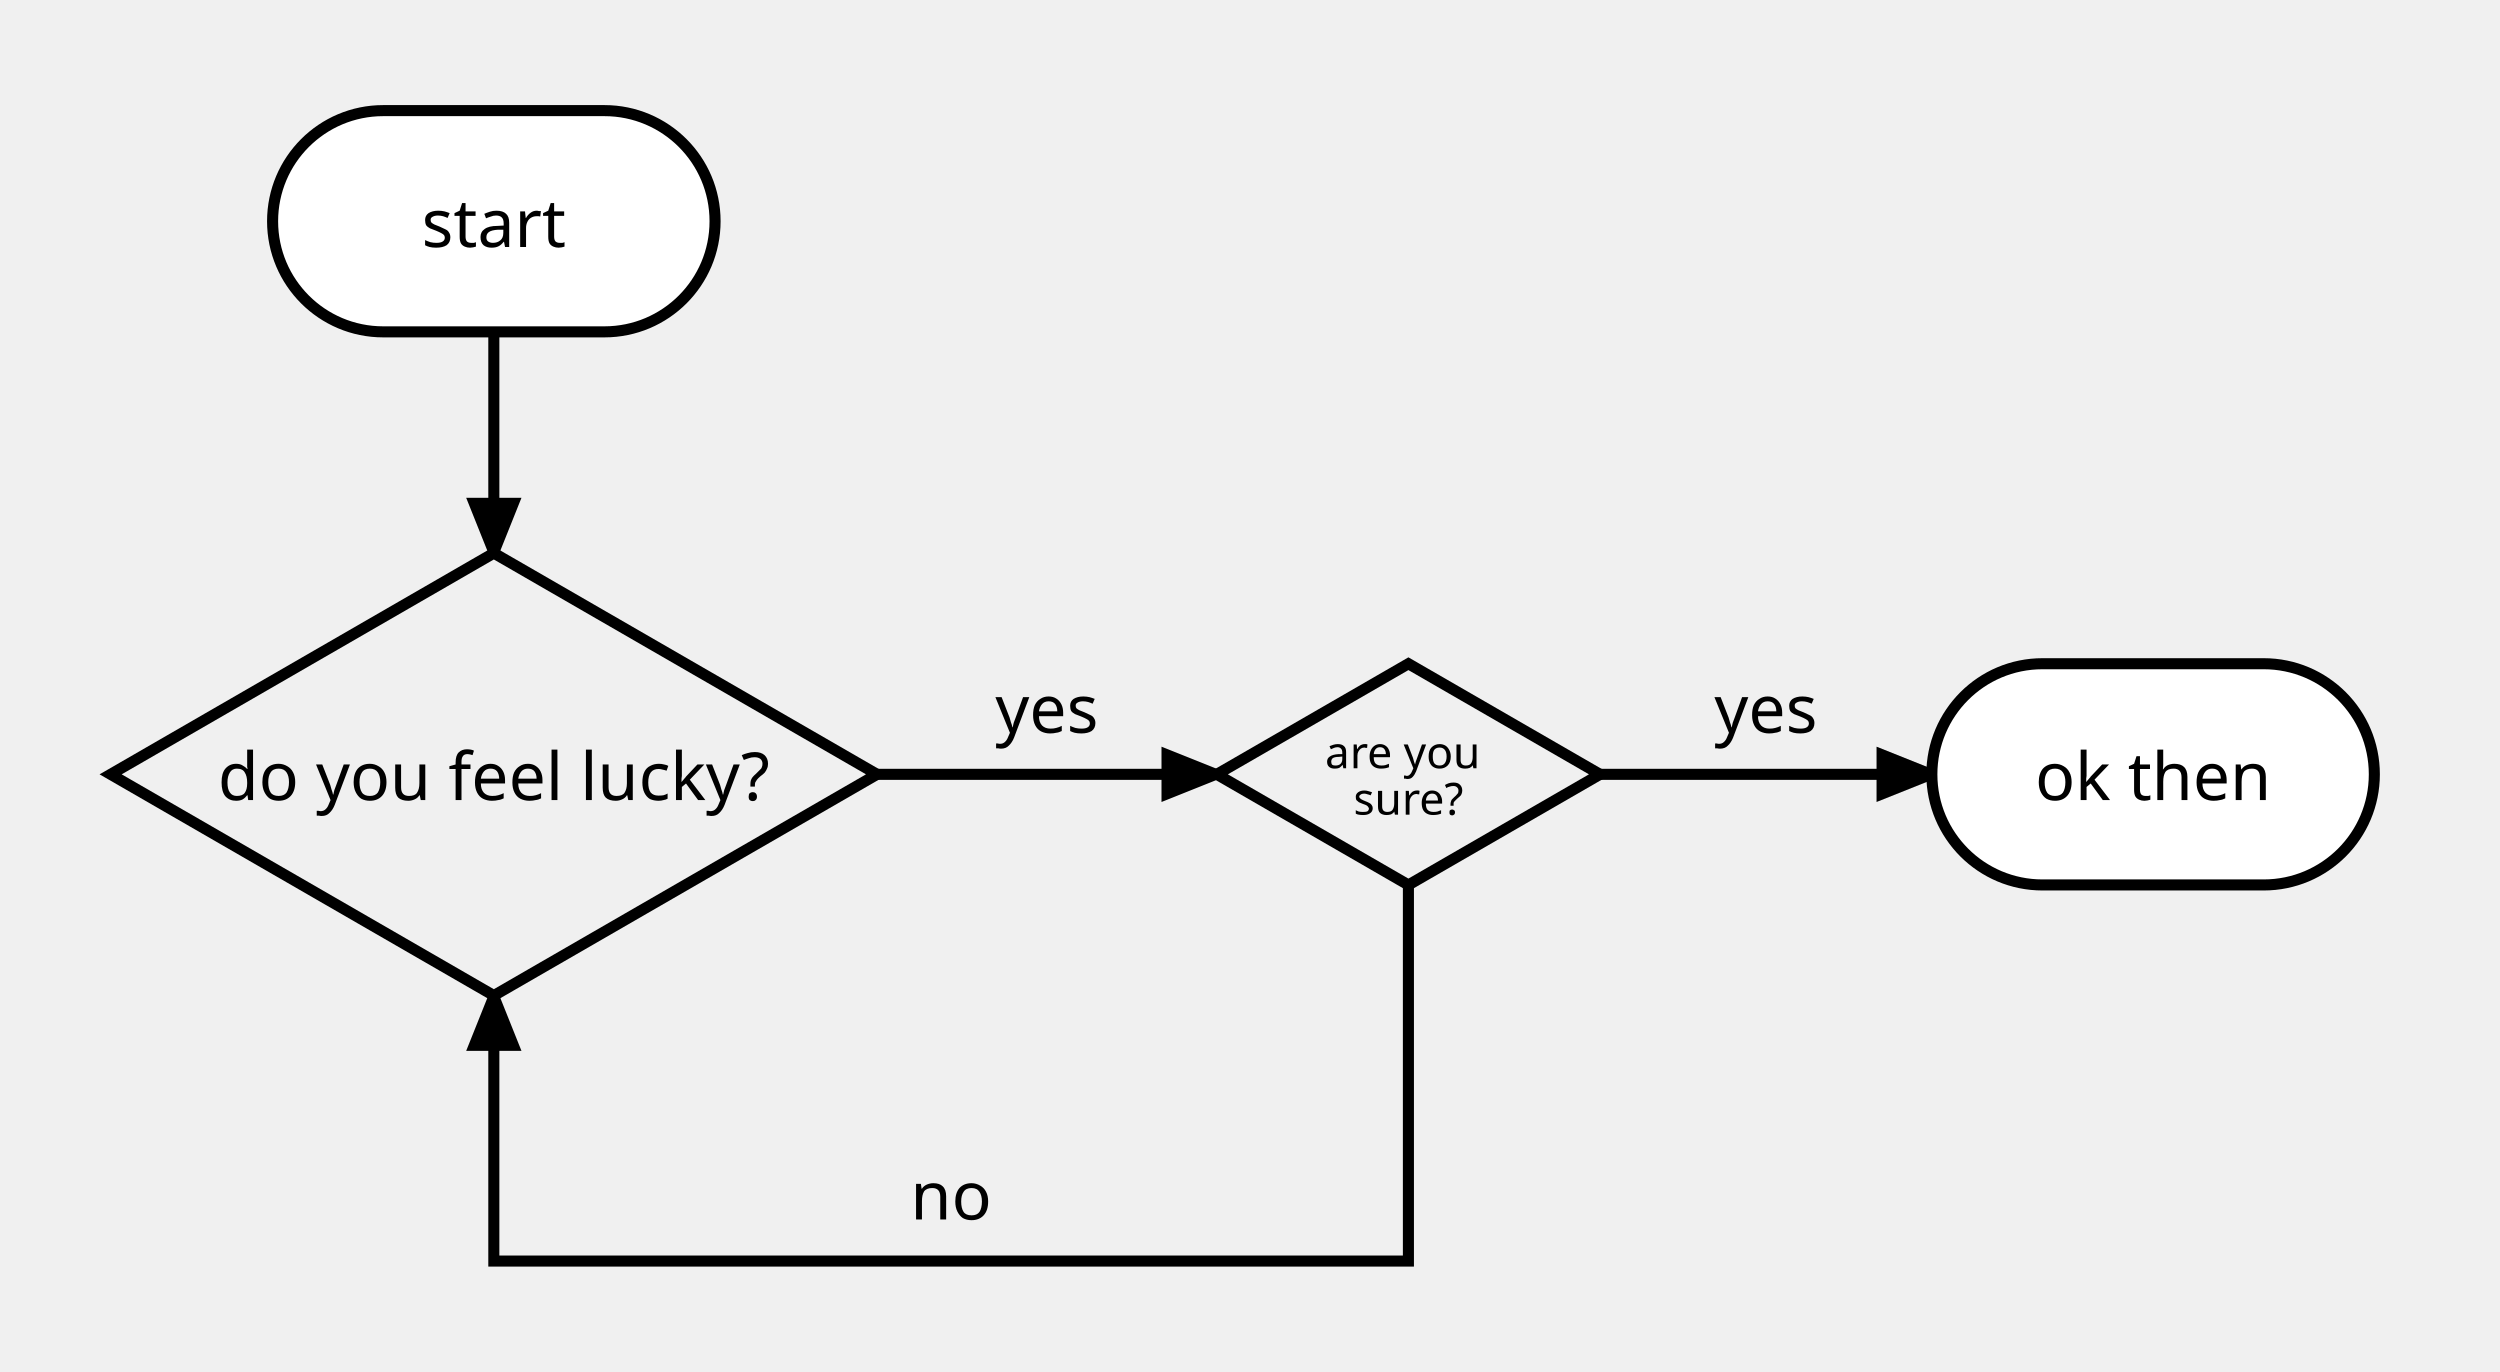
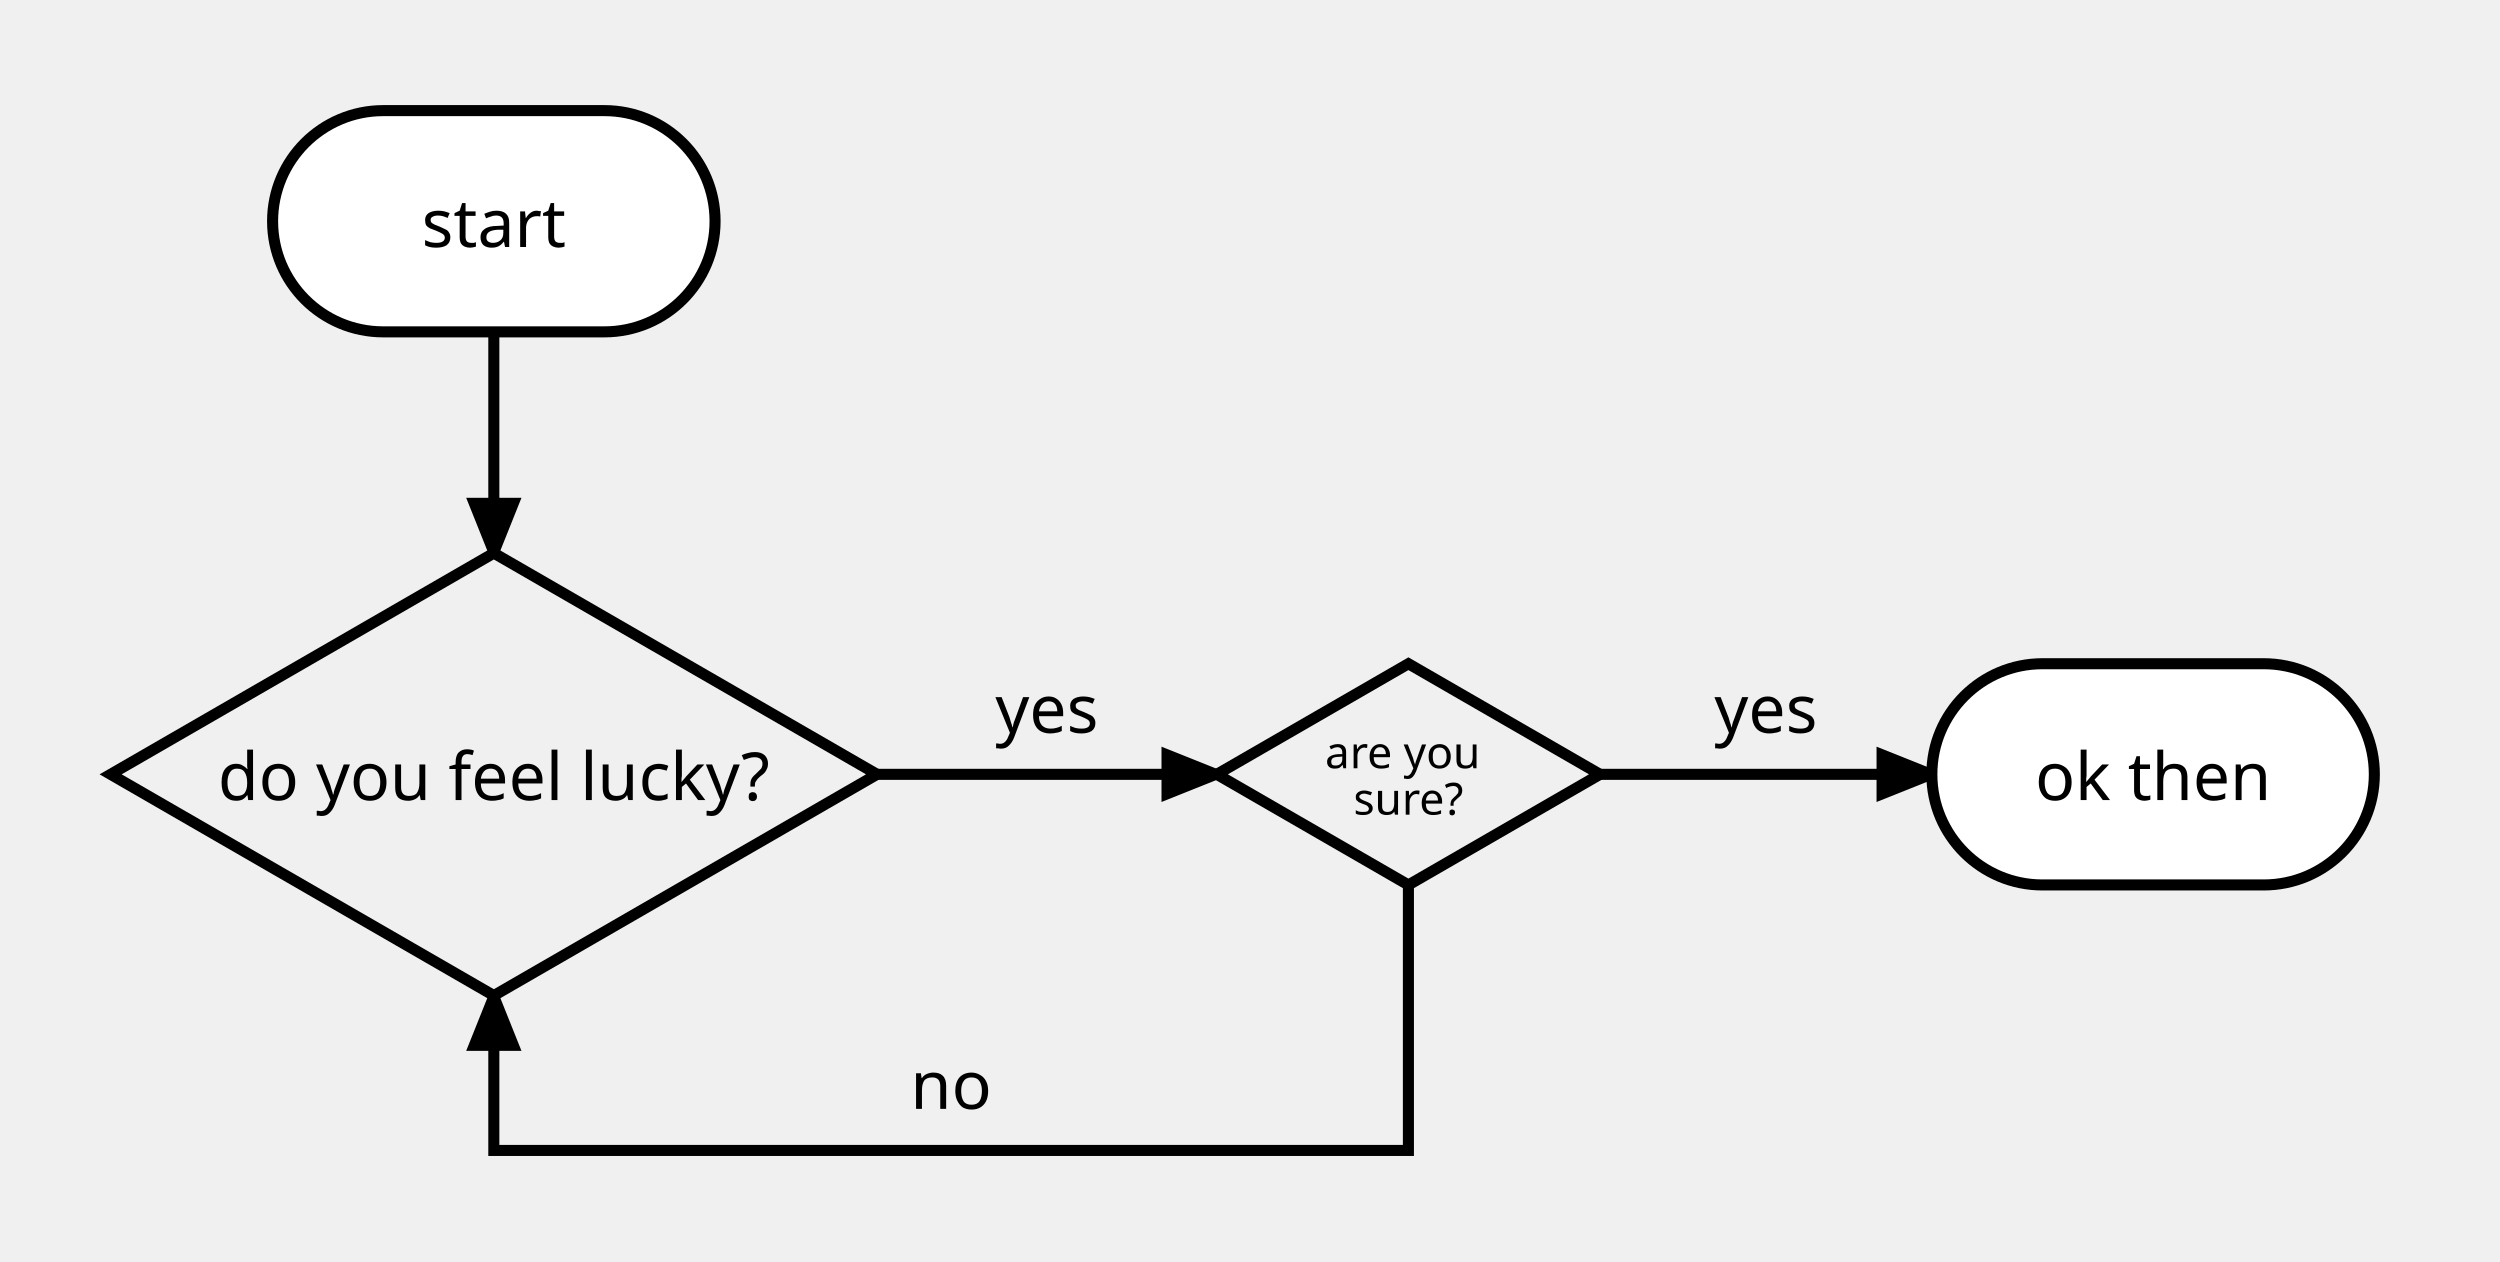
- <svg xmlns="http://www.w3.org/2000/svg" version="1.1" width="113mm" height="62mm" viewBox="-5 -35 113 62">
+ <svg xmlns="http://www.w3.org/2000/svg" version="1.1" width="113mm" height="57mm" viewBox="-5 -35 113 57">
  <defs>
    <marker id="d-arrow" refX="1" refY="0.5" orient="auto-start-reverse" markerWidth="6" markerHeight="5" viewBox="0 0 1 1">
      <path d="M 0 0 1 0.4 1 0.6 0 1" style="stroke: none; fill: context-stroke;" />
    </marker>
  </defs>
  <style>
    
      line, polyline, path { stroke-width: 0.5; fill: none; stroke: black; }
      text { stroke-width: 0; font-family: sans-serif; font-size: 3px; fill: black; stroke: white; }
      rect, circle, ellipse, polygon { stroke-width: 0.5; fill: white; stroke: black; }
      text { stroke-linejoin: round; paint-order: stroke; }
      text.d-text, tspan.d-text { text-anchor: middle; dominant-baseline: central; }
      text.d-text-small, tspan.d-text-small { font-size: 2px; }
      tspan { dominant-baseline: inherit; }
      text.d-text-bottom, tspan.d-text-bottom { dominant-baseline: text-after-edge; }
      marker path { fill: inherit; }
      line.d-arrow, polyline.d-arrow, path.d-arrow { marker-end: url(#d-arrow); }
    
  </style>
  <path id="q1" d="M0 0 l17.321 -10l17.321 10l-17.321 10z" class="diamond" />
  <text x="17.321" y="0" class="d-text diamond">do you feel lucky?</text>
  <path id="q2" d="M0 0 l8.66 -5l8.66 5l-8.66 5z" transform="translate(50, 0)" class="diamond" />
  <text x="58.66" y="0" class="d-text d-text-small diamond">
    <tspan x="58.66" dy="-0.525em">are you</tspan>
    <tspan x="58.66" dy="1.05em"> sure?</tspan>
  </text>
  <rect id="s1" x="7.321" y="-30" width="20" height="10" rx="5" />
  <text x="17.321" y="-25" class="d-text">start</text>
  <rect id="e1" x="82.32" y="-5" width="20" height="10" rx="5" />
  <text x="92.32" y="0" class="d-text">ok then</text>
  <line x1="17.321" y1="-20" x2="17.321" y2="-10" text-loc="t" class="d-arrow" />
  <line x1="34.642" y1="0" x2="50" y2="0" class="d-arrow" />
  <text x="42.321" y="-1" class="d-text d-text-bottom d-arrow">yes</text>
  <line x1="67.32" y1="0" x2="82.32" y2="0" class="d-arrow" />
  <text x="74.82" y="-1" class="d-text d-text-bottom d-arrow">yes</text>
-   <polyline points="58.66 5, 58.66 22, 17.321 22, 17.321 10" class="d-arrow" />
-   <text x="37.991" y="21" class="d-text d-text-bottom d-arrow">no</text>
+   <polyline points="58.66 5, 58.66 17, 17.321 17, 17.321 10" class="d-arrow" />
+   <text x="37.991" y="16" class="d-text d-text-bottom d-arrow">no</text>
</svg>
